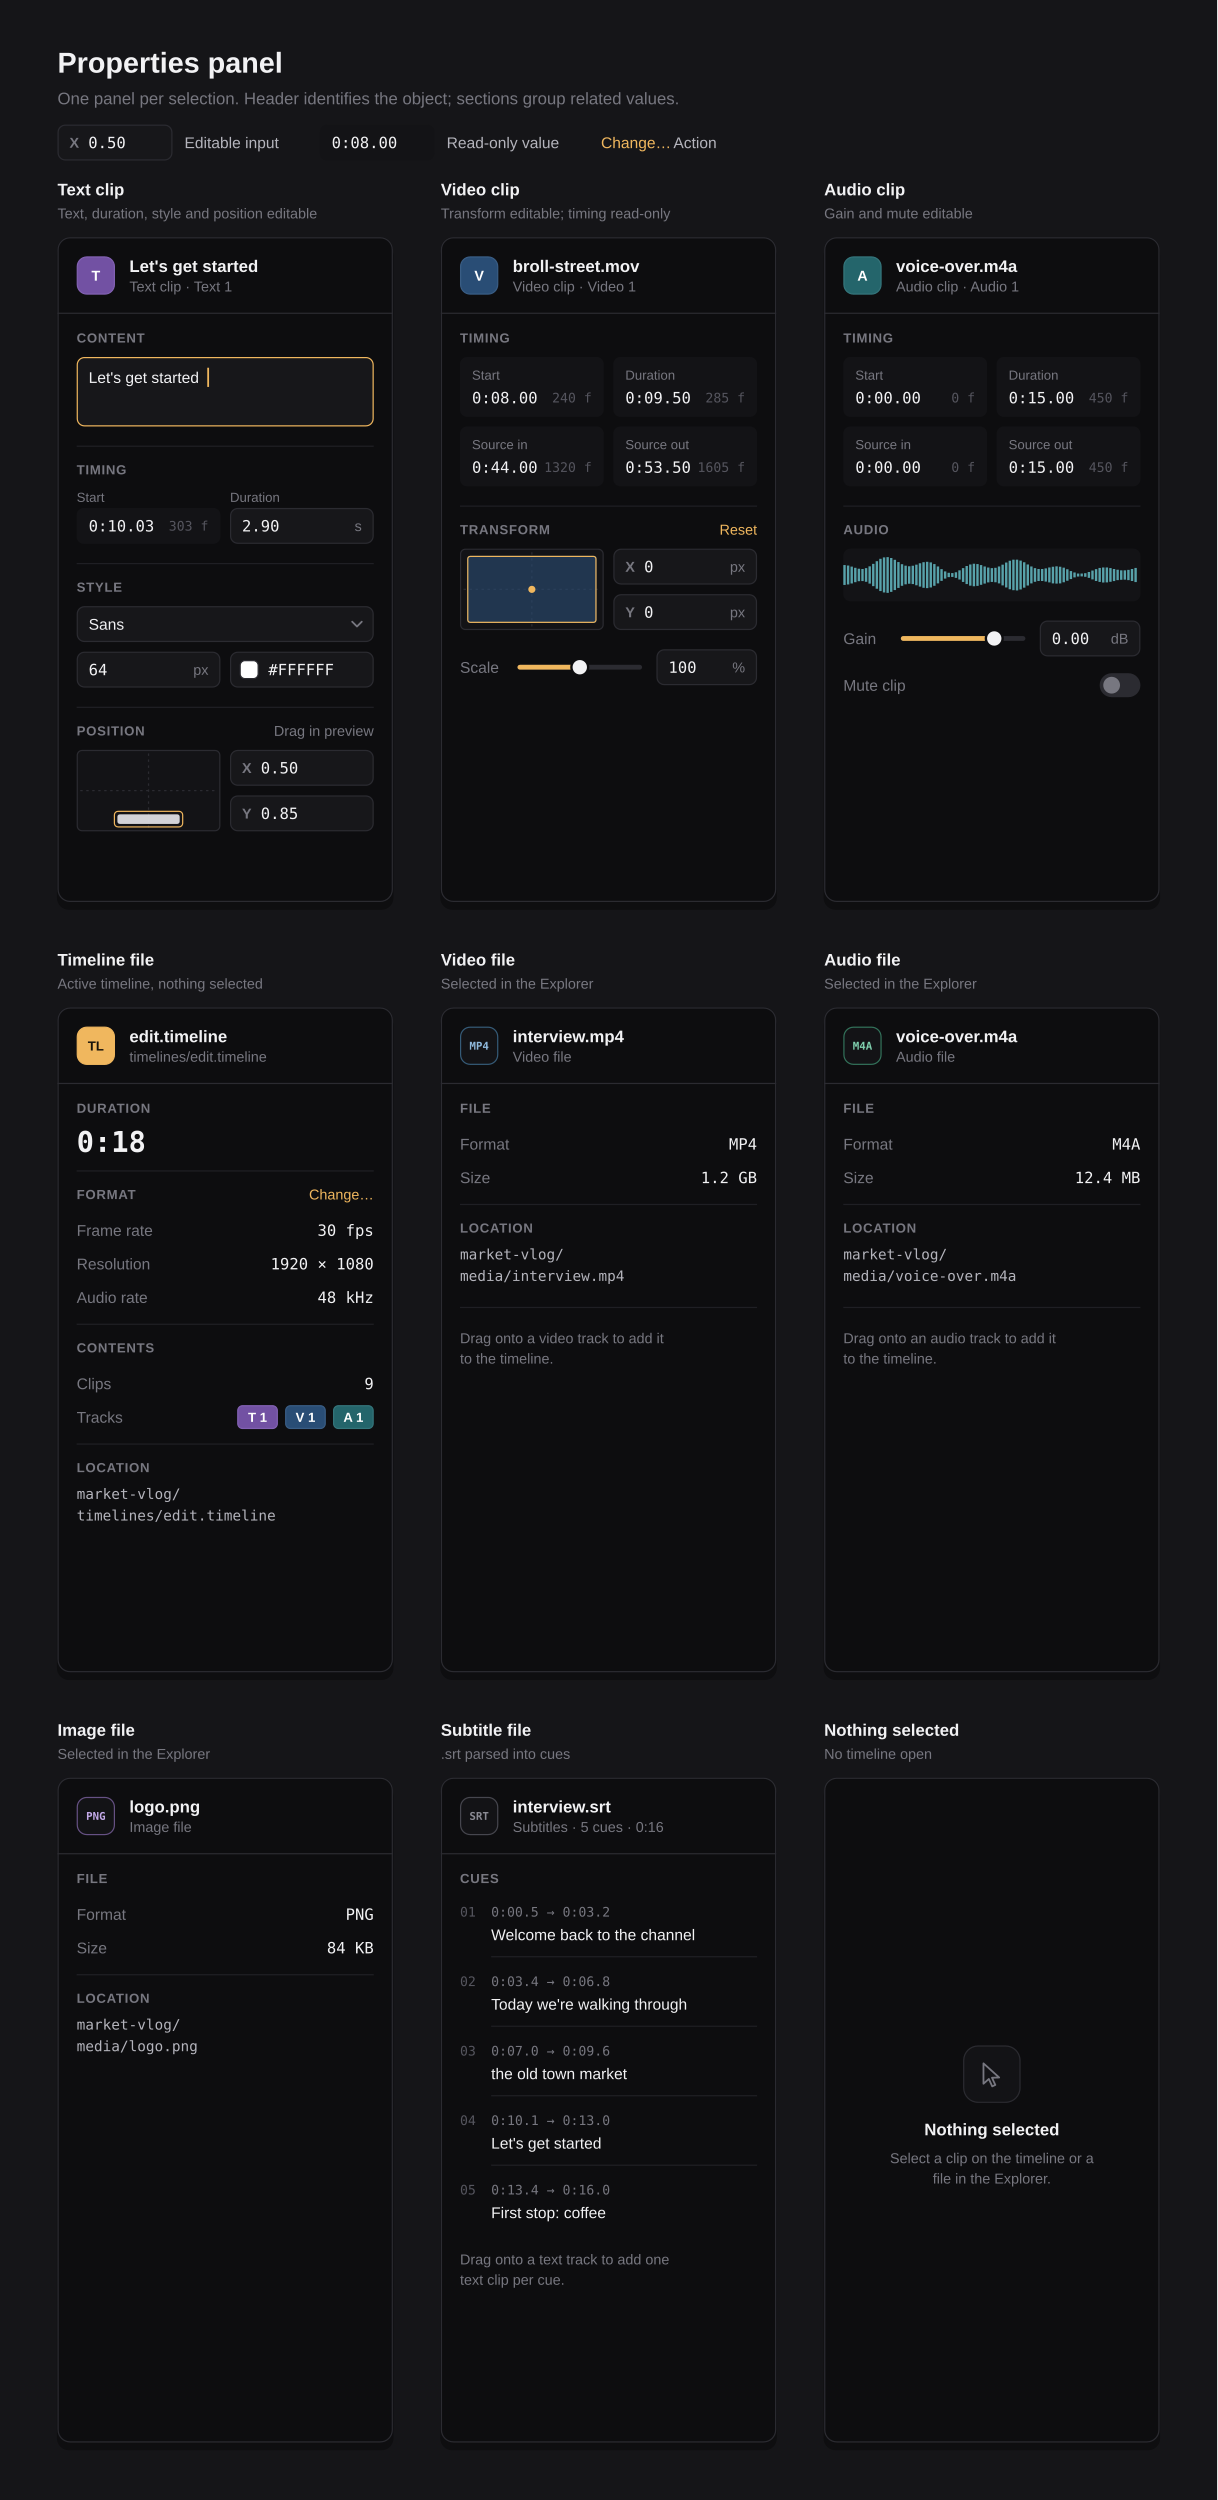
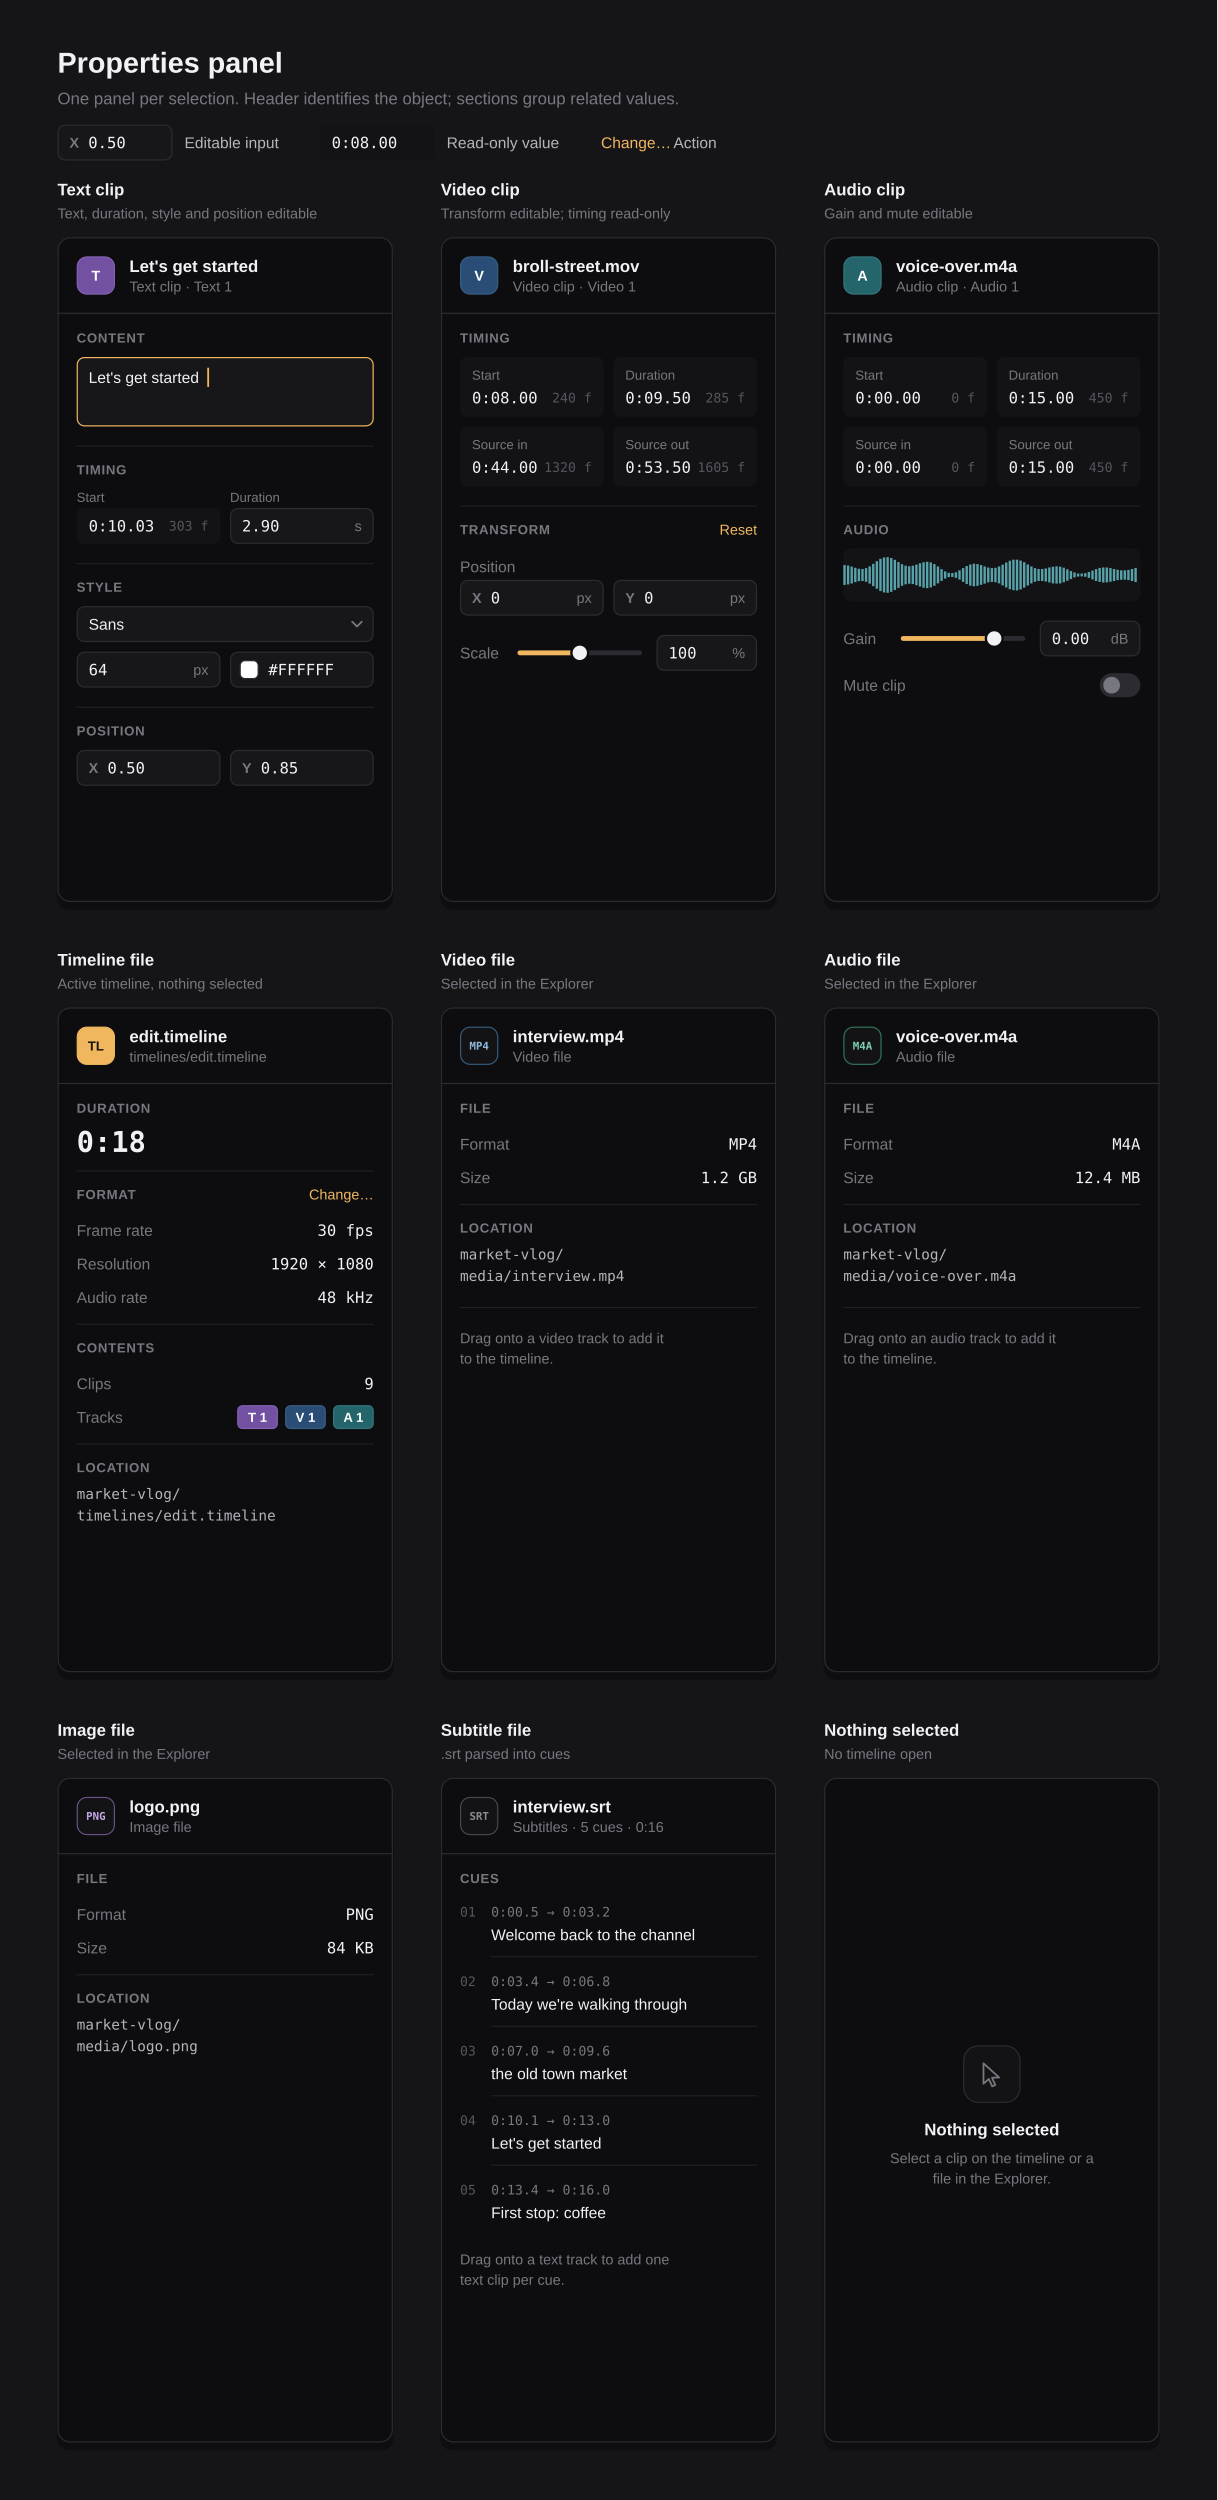
<svg xmlns="http://www.w3.org/2000/svg" width="1016" height="2087" viewBox="0 0 1016 2087">
  <style>.s{font-family:-apple-system,BlinkMacSystemFont,"SF Pro Text","Helvetica Neue",Arial,sans-serif}.m{font-family:"SF Mono",Menlo,Monaco,Consolas,monospace}</style>
  <defs>
    <clipPath id="c1">
      <rect x="48" y="198" width="280" height="555" rx="10" />
    </clipPath>
    <clipPath id="c2">
      <rect x="48" y="198" width="280" height="555" rx="0" />
    </clipPath>
    <clipPath id="c3">
      <rect x="368" y="198" width="280" height="555" rx="10" />
    </clipPath>
    <clipPath id="c4">
      <rect x="368" y="198" width="280" height="555" rx="0" />
    </clipPath>
    <clipPath id="c5">
      <rect x="688" y="198" width="280" height="555" rx="10" />
    </clipPath>
    <clipPath id="c6">
      <rect x="688" y="198" width="280" height="555" rx="0" />
    </clipPath>
    <clipPath id="c7">
      <rect x="1008" y="198" width="280" height="555" rx="10" />
    </clipPath>
    <clipPath id="c8">
      <rect x="1008" y="198" width="280" height="555" rx="0" />
    </clipPath>
    <clipPath id="c9">
      <rect x="48" y="841" width="280" height="555" rx="10" />
    </clipPath>
    <clipPath id="c10">
      <rect x="48" y="841" width="280" height="555" rx="0" />
    </clipPath>
    <clipPath id="c11">
      <rect x="368" y="841" width="280" height="555" rx="10" />
    </clipPath>
    <clipPath id="c12">
      <rect x="368" y="841" width="280" height="555" rx="0" />
    </clipPath>
    <clipPath id="c13">
      <rect x="688" y="841" width="280" height="555" rx="10" />
    </clipPath>
    <clipPath id="c14">
      <rect x="688" y="841" width="280" height="555" rx="0" />
    </clipPath>
    <clipPath id="c15">
      <rect x="1008" y="841" width="280" height="555" rx="10" />
    </clipPath>
    <clipPath id="c16">
      <rect x="1008" y="841" width="280" height="555" rx="0" />
    </clipPath>
    <clipPath id="c17">
      <rect x="48" y="841" width="280" height="555" rx="10" />
    </clipPath>
    <clipPath id="c18">
      <rect x="48" y="841" width="280" height="555" rx="0" />
    </clipPath>
  </defs>
  <rect x="0" y="0" width="1016" height="2087" fill="#151518" />
  <text class="s" x="48" y="60.64" font-size="24" fill="#f2f2f4" font-weight="700">Properties panel</text>
  <text class="s" x="48" y="87.04" font-size="14" fill="#777780">One panel per selection. Header identifies the object; sections group related values.</text>
  <rect x="48.5" y="104.5" width="95" height="29" rx="6" fill="#17171a" stroke="#2b2b31" stroke-width="1" />
  <text class="s" x="58" y="123.32" font-size="12" fill="#777780" font-weight="600">X</text>
  <text class="m" x="73.68" y="123.68" font-size="13" fill="#f2f2f4">0.50</text>
  <text class="s" x="154" y="123.68" font-size="13" fill="#b4b4bc">Editable input</text>
  <rect x="266.86" y="104" width="96" height="30" rx="6" fill="#131316" />
  <text class="m" x="276.86" y="123.68" font-size="13" fill="#f2f2f4">0:08.00</text>
  <text class="s" x="372.86" y="123.68" font-size="13" fill="#b4b4bc">Read-only value</text>
  <text class="s" x="501.71" y="123.68" font-size="13" fill="#f0b75e">Change…</text>
  <text class="s" x="562.15" y="123.68" font-size="13" fill="#b4b4bc">Action</text>
  <g>
    <text class="s" x="48" y="163.04" font-size="14" fill="#f2f2f4" font-weight="600">Text clip</text>
    <text class="s" x="48" y="182.32" font-size="12" fill="#777780">Text, duration, style and position editable</text>
    <rect x="47.5" y="197.5" width="281" height="556" rx="10" fill="#000" opacity="0.35" transform="translate(0 6)" />
    <g clip-path="url(#c1)">
      <rect x="48" y="198" width="280" height="555" fill="#0d0d0f" />
      <g clip-path="url(#c2)">
        <rect x="64.5" y="214.5" width="31" height="31" rx="8" fill="#7251a3" stroke="#8261b3" stroke-width="1" />
        <text class="s" x="80" y="234.32" font-size="12" fill="#ffffff" font-weight="700" text-anchor="middle">T</text>
        <text class="s" x="108" y="227.04" font-size="14" fill="#f2f2f4" font-weight="600">Let's get started</text>
        <text class="s" x="108" y="243.32" font-size="12" fill="#777780">Text clip · Text 1</text>
        <rect x="48" y="261" width="280" height="1" fill="#2b2b31" />
        <text class="s" x="64" y="285.96" font-size="11" fill="#777780" font-weight="600" letter-spacing="0.6">CONTENT</text>
        <rect x="64.5" y="298.5" width="247" height="57" rx="6" fill="#17171a" stroke="#f0b75e" stroke-width="1" />
        <text class="s" x="74" y="319.68" font-size="13" fill="#f2f2f4">Let's get started</text>
        <rect x="173.02" y="307" width="1.5" height="16" fill="#f0b75e" />
        <rect x="64" y="372" width="248" height="1" fill="#1f1f24" />
        <text class="s" x="64" y="395.96" font-size="11" fill="#777780" font-weight="600" letter-spacing="0.6">TIMING</text>
        <text class="s" x="64" y="418.96" font-size="11" fill="#777780">Start</text>
        <text class="s" x="192" y="418.96" font-size="11" fill="#777780">Duration</text>
        <rect x="64" y="424" width="120" height="30" rx="6" fill="#131316" />
        <text class="m" x="74" y="443.68" font-size="13" fill="#f2f2f4">0:10.03</text>
        <text class="m" x="174" y="442.96" font-size="11" fill="#55555e" text-anchor="end">303 f</text>
        <rect x="192.5" y="424.5" width="119" height="29" rx="6" fill="#17171a" stroke="#2b2b31" stroke-width="1" />
        <text class="m" x="202" y="443.68" font-size="13" fill="#f2f2f4">2.90</text>
        <text class="s" x="302" y="443.32" font-size="12" fill="#777780" text-anchor="end">s</text>
        <rect x="64" y="470" width="248" height="1" fill="#1f1f24" />
        <text class="s" x="64" y="493.96" font-size="11" fill="#777780" font-weight="600" letter-spacing="0.6">STYLE</text>
        <rect x="64.5" y="506.5" width="247" height="29" rx="6" fill="#17171a" stroke="#2b2b31" stroke-width="1" />
        <text class="s" x="74" y="525.68" font-size="13" fill="#f2f2f4">Sans</text>
        <path d="M294 519.0 l4 4 l4 -4" fill="none" stroke="#777780" stroke-width="1.5" stroke-linecap="round" stroke-linejoin="round" />
        <rect x="64.5" y="544.5" width="119" height="29" rx="6" fill="#17171a" stroke="#2b2b31" stroke-width="1" />
        <text class="m" x="74" y="563.68" font-size="13" fill="#f2f2f4">64</text>
        <text class="s" x="174" y="563.32" font-size="12" fill="#777780" text-anchor="end">px</text>
        <rect x="192.5" y="544.5" width="119" height="29" rx="6" fill="#17171a" stroke="#2b2b31" stroke-width="1" />
        <rect x="200.5" y="551.5" width="15" height="15" rx="4" fill="#ffffff" stroke="#2b2b31" stroke-width="1" />
        <text class="m" x="224" y="563.68" font-size="13" fill="#f2f2f4">#FFFFFF</text>
        <rect x="64" y="590" width="248" height="1" fill="#1f1f24" />
        <text class="s" x="64" y="613.96" font-size="11" fill="#777780" font-weight="600" letter-spacing="0.6">POSITION</text>
-         <text class="s" x="312" y="614.32" font-size="12" fill="#777780" text-anchor="end">Drag in preview</text>
-         <rect x="64.5" y="626.5" width="119" height="67" rx="4" fill="#131316" stroke="#2b2b31" stroke-width="1" />
-         <path d="M124.0 629 V691 M67 660.0 H181" stroke="#2b2b31" stroke-width="1" stroke-dasharray="2 3" />
-         <rect x="98" y="679.8" width="52" height="8" rx="2" fill="#e8e8ec" opacity="0.9" />
-         <rect x="95.5" y="677.3" width="57" height="13" rx="3" fill="none" stroke="#f0b75e" stroke-width="1" />
+         <rect x="64.5" y="626.5" width="119" height="29" rx="6" fill="#17171a" stroke="#2b2b31" stroke-width="1" />
+         <text class="s" x="74" y="645.32" font-size="12" fill="#777780" font-weight="600">X</text>
+         <text class="m" x="89.68" y="645.68" font-size="13" fill="#f2f2f4">0.50</text>
        <rect x="192.5" y="626.5" width="119" height="29" rx="6" fill="#17171a" stroke="#2b2b31" stroke-width="1" />
-         <text class="s" x="202" y="645.32" font-size="12" fill="#777780" font-weight="600">X</text>
-         <text class="m" x="217.68" y="645.68" font-size="13" fill="#f2f2f4">0.50</text>
-         <rect x="192.5" y="664.5" width="119" height="29" rx="6" fill="#17171a" stroke="#2b2b31" stroke-width="1" />
-         <text class="s" x="202" y="683.32" font-size="12" fill="#777780" font-weight="600">Y</text>
-         <text class="m" x="217.68" y="683.68" font-size="13" fill="#f2f2f4">0.85</text>
+         <text class="s" x="202" y="645.32" font-size="12" fill="#777780" font-weight="600">Y</text>
+         <text class="m" x="217.68" y="645.68" font-size="13" fill="#f2f2f4">0.85</text>
      </g>
    </g>
    <rect x="48.5" y="198.5" width="279" height="554" rx="10" fill="none" stroke="#2b2b31" stroke-width="1" />
  </g>
  <g>
    <text class="s" x="368" y="163.04" font-size="14" fill="#f2f2f4" font-weight="600">Video clip</text>
    <text class="s" x="368" y="182.32" font-size="12" fill="#777780">Transform editable; timing read-only</text>
    <rect x="367.5" y="197.5" width="281" height="556" rx="10" fill="#000" opacity="0.35" transform="translate(0 6)" />
    <g clip-path="url(#c3)">
      <rect x="368" y="198" width="280" height="555" fill="#0d0d0f" />
      <g clip-path="url(#c4)">
        <rect x="384.5" y="214.5" width="31" height="31" rx="8" fill="#294d75" stroke="#395d85" stroke-width="1" />
        <text class="s" x="400" y="234.32" font-size="12" fill="#ffffff" font-weight="700" text-anchor="middle">V</text>
        <text class="s" x="428" y="227.04" font-size="14" fill="#f2f2f4" font-weight="600">broll-street.mov</text>
        <text class="s" x="428" y="243.32" font-size="12" fill="#777780">Video clip · Video 1</text>
        <rect x="368" y="261" width="280" height="1" fill="#2b2b31" />
        <text class="s" x="384" y="285.96" font-size="11" fill="#777780" font-weight="600" letter-spacing="0.6">TIMING</text>
        <rect x="384" y="298" width="120" height="50" rx="6" fill="#131316" />
        <text class="s" x="394" y="316.96" font-size="11" fill="#777780">Start</text>
        <text class="m" x="394" y="336.68" font-size="13" fill="#f2f2f4">0:08.00</text>
        <text class="m" x="494" y="335.96" font-size="11" fill="#55555e" text-anchor="end">240 f</text>
        <rect x="512" y="298" width="120" height="50" rx="6" fill="#131316" />
        <text class="s" x="522" y="316.96" font-size="11" fill="#777780">Duration</text>
        <text class="m" x="522" y="336.68" font-size="13" fill="#f2f2f4">0:09.50</text>
        <text class="m" x="622" y="335.96" font-size="11" fill="#55555e" text-anchor="end">285 f</text>
        <rect x="384" y="356" width="120" height="50" rx="6" fill="#131316" />
        <text class="s" x="394" y="374.96" font-size="11" fill="#777780">Source in</text>
        <text class="m" x="394" y="394.68" font-size="13" fill="#f2f2f4">0:44.00</text>
        <text class="m" x="494" y="393.96" font-size="11" fill="#55555e" text-anchor="end">1320 f</text>
        <rect x="512" y="356" width="120" height="50" rx="6" fill="#131316" />
        <text class="s" x="522" y="374.96" font-size="11" fill="#777780">Source out</text>
        <text class="m" x="522" y="394.68" font-size="13" fill="#f2f2f4">0:53.50</text>
        <text class="m" x="622" y="393.96" font-size="11" fill="#55555e" text-anchor="end">1605 f</text>
        <rect x="384" y="422" width="248" height="1" fill="#1f1f24" />
        <text class="s" x="384" y="445.96" font-size="11" fill="#777780" font-weight="600" letter-spacing="0.6">TRANSFORM</text>
        <text class="s" x="632" y="446.32" font-size="12" fill="#f0b75e" text-anchor="end">Reset</text>
-         <rect x="384.5" y="458.5" width="119" height="67" rx="4" fill="#131316" stroke="#2b2b31" stroke-width="1" />
-         <path d="M444.0 461 V523 M387 492.0 H501" stroke="#2b2b31" stroke-width="1" stroke-dasharray="2 3" />
-         <rect x="390" y="464" width="108" height="56" rx="2" fill="#294d75" opacity="0.6" />
-         <rect x="390.5" y="464.5" width="107" height="55" rx="2" fill="none" stroke="#f0b75e" stroke-width="1" />
-         <circle cx="444.0" cy="492.0" r="3" fill="#f0b75e" />
-         <rect x="512.5" y="458.5" width="119" height="29" rx="6" fill="#17171a" stroke="#2b2b31" stroke-width="1" />
-         <text class="s" x="522" y="477.32" font-size="12" fill="#777780" font-weight="600">X</text>
-         <text class="m" x="537.68" y="477.68" font-size="13" fill="#f2f2f4">0</text>
-         <text class="s" x="622" y="477.32" font-size="12" fill="#777780" text-anchor="end">px</text>
-         <rect x="512.5" y="496.5" width="119" height="29" rx="6" fill="#17171a" stroke="#2b2b31" stroke-width="1" />
-         <text class="s" x="522" y="515.32" font-size="12" fill="#777780" font-weight="600">Y</text>
-         <text class="m" x="537.68" y="515.68" font-size="13" fill="#f2f2f4">0</text>
-         <text class="s" x="622" y="515.32" font-size="12" fill="#777780" text-anchor="end">px</text>
-         <text class="s" x="384" y="561.68" font-size="13" fill="#777780">Scale</text>
-         <rect x="432" y="555" width="104" height="4" rx="2" fill="#2b2b31" />
-         <rect x="483.5" y="552" width="1" height="10" fill="#55555e" />
-         <rect x="432" y="555" width="52" height="4" rx="2" fill="#f0b75e" />
-         <circle cx="484" cy="557" r="7" fill="#f2f2f4" stroke="#0d0d0f" stroke-width="2" />
-         <rect x="548.5" y="542.5" width="83" height="29" rx="6" fill="#17171a" stroke="#2b2b31" stroke-width="1" />
-         <text class="m" x="558" y="561.68" font-size="13" fill="#f2f2f4">100</text>
-         <text class="s" x="622" y="561.32" font-size="12" fill="#777780" text-anchor="end">%</text>
+         <text class="s" x="384" y="477.68" font-size="13" fill="#777780">Position</text>
+         <rect x="384.5" y="484.5" width="119" height="29" rx="6" fill="#17171a" stroke="#2b2b31" stroke-width="1" />
+         <text class="s" x="394" y="503.32" font-size="12" fill="#777780" font-weight="600">X</text>
+         <text class="m" x="409.68" y="503.68" font-size="13" fill="#f2f2f4">0</text>
+         <text class="s" x="494" y="503.32" font-size="12" fill="#777780" text-anchor="end">px</text>
+         <rect x="512.5" y="484.5" width="119" height="29" rx="6" fill="#17171a" stroke="#2b2b31" stroke-width="1" />
+         <text class="s" x="522" y="503.32" font-size="12" fill="#777780" font-weight="600">Y</text>
+         <text class="m" x="537.68" y="503.68" font-size="13" fill="#f2f2f4">0</text>
+         <text class="s" x="622" y="503.32" font-size="12" fill="#777780" text-anchor="end">px</text>
+         <text class="s" x="384" y="549.68" font-size="13" fill="#777780">Scale</text>
+         <rect x="432" y="543" width="104" height="4" rx="2" fill="#2b2b31" />
+         <rect x="483.5" y="540" width="1" height="10" fill="#55555e" />
+         <rect x="432" y="543" width="52" height="4" rx="2" fill="#f0b75e" />
+         <circle cx="484" cy="545" r="7" fill="#f2f2f4" stroke="#0d0d0f" stroke-width="2" />
+         <rect x="548.5" y="530.5" width="83" height="29" rx="6" fill="#17171a" stroke="#2b2b31" stroke-width="1" />
+         <text class="m" x="558" y="549.68" font-size="13" fill="#f2f2f4">100</text>
+         <text class="s" x="622" y="549.32" font-size="12" fill="#777780" text-anchor="end">%</text>
      </g>
    </g>
    <rect x="368.5" y="198.5" width="279" height="554" rx="10" fill="none" stroke="#2b2b31" stroke-width="1" />
  </g>
  <g>
    <text class="s" x="688" y="163.04" font-size="14" fill="#f2f2f4" font-weight="600">Audio clip</text>
    <text class="s" x="688" y="182.32" font-size="12" fill="#777780">Gain and mute editable</text>
    <rect x="687.5" y="197.5" width="281" height="556" rx="10" fill="#000" opacity="0.35" transform="translate(0 6)" />
    <g clip-path="url(#c5)">
      <rect x="688" y="198" width="280" height="555" fill="#0d0d0f" />
      <g clip-path="url(#c6)">
        <rect x="704.5" y="214.5" width="31" height="31" rx="8" fill="#24656b" stroke="#34757b" stroke-width="1" />
        <text class="s" x="720" y="234.32" font-size="12" fill="#ffffff" font-weight="700" text-anchor="middle">A</text>
        <text class="s" x="748" y="227.04" font-size="14" fill="#f2f2f4" font-weight="600">voice-over.m4a</text>
        <text class="s" x="748" y="243.32" font-size="12" fill="#777780">Audio clip · Audio 1</text>
        <rect x="688" y="261" width="280" height="1" fill="#2b2b31" />
        <text class="s" x="704" y="285.96" font-size="11" fill="#777780" font-weight="600" letter-spacing="0.6">TIMING</text>
        <rect x="704" y="298" width="120" height="50" rx="6" fill="#131316" />
        <text class="s" x="714" y="316.96" font-size="11" fill="#777780">Start</text>
        <text class="m" x="714" y="336.68" font-size="13" fill="#f2f2f4">0:00.00</text>
        <text class="m" x="814" y="335.96" font-size="11" fill="#55555e" text-anchor="end">0 f</text>
        <rect x="832" y="298" width="120" height="50" rx="6" fill="#131316" />
        <text class="s" x="842" y="316.96" font-size="11" fill="#777780">Duration</text>
        <text class="m" x="842" y="336.68" font-size="13" fill="#f2f2f4">0:15.00</text>
        <text class="m" x="942" y="335.96" font-size="11" fill="#55555e" text-anchor="end">450 f</text>
        <rect x="704" y="356" width="120" height="50" rx="6" fill="#131316" />
        <text class="s" x="714" y="374.96" font-size="11" fill="#777780">Source in</text>
        <text class="m" x="714" y="394.68" font-size="13" fill="#f2f2f4">0:00.00</text>
        <text class="m" x="814" y="393.96" font-size="11" fill="#55555e" text-anchor="end">0 f</text>
        <rect x="832" y="356" width="120" height="50" rx="6" fill="#131316" />
        <text class="s" x="842" y="374.96" font-size="11" fill="#777780">Source out</text>
        <text class="m" x="842" y="394.68" font-size="13" fill="#f2f2f4">0:15.00</text>
        <text class="m" x="942" y="393.96" font-size="11" fill="#55555e" text-anchor="end">450 f</text>
        <rect x="704" y="422" width="248" height="1" fill="#1f1f24" />
        <text class="s" x="704" y="445.96" font-size="11" fill="#777780" font-weight="600" letter-spacing="0.6">AUDIO</text>
        <rect x="704" y="458" width="248" height="44" rx="6" fill="#131316" />
        <path d="M704.0 471.7v16.6h2v-16.6zM707.0 472.1v15.8h2v-15.8zM710.0 473.0v14.1h2v-14.1zM713.0 474.0v12.0h2v-12.0zM716.0 474.8v10.4h2v-10.4zM719.0 475.0v10.1h2v-10.1zM722.0 474.3v11.4h2v-11.4zM725.0 472.8v14.4h2v-14.4zM728.0 470.7v18.6h2v-18.6zM731.0 468.5v23.0h2v-23.0zM734.0 466.5v26.9h2v-26.9zM737.0 465.3v29.3h2v-29.3zM740.0 465.1v29.8h2v-29.8zM743.0 465.8v28.3h2v-28.3zM746.0 467.3v25.3h2v-25.3zM749.0 469.2v21.6h2v-21.6zM752.0 471.0v18.0h2v-18.0zM755.0 472.2v15.6h2v-15.6zM758.0 472.7v14.6h2v-14.6zM761.0 472.3v15.3h2v-15.3zM764.0 471.4v17.2h2v-17.2zM767.0 470.2v19.5h2v-19.5zM770.0 469.3v21.4h2v-21.4zM773.0 469.0v22.0h2v-22.0zM776.0 469.5v20.9h2v-20.9zM779.0 470.9v18.1h2v-18.1zM782.0 472.9v14.1h2v-14.1zM785.0 475.1v9.8h2v-9.8zM788.0 477.0v6.0h2v-6.0zM791.0 478.2v3.6h2v-3.6zM794.0 478.4v3.2h2v-3.2zM797.0 477.7v4.7h2v-4.7zM800.0 476.1v7.7h2v-7.7zM803.0 474.3v11.5h2v-11.5zM806.0 472.5v15.1h2v-15.1zM809.0 471.2v17.7h2v-17.7zM812.0 470.6v18.8h2v-18.8zM815.0 470.9v18.2h2v-18.2zM818.0 471.7v16.5h2v-16.5zM821.0 472.9v14.3h2v-14.3zM824.0 473.8v12.4h2v-12.4zM827.0 474.3v11.5h2v-11.5zM830.0 474.0v12.1h2v-12.1zM833.0 472.9v14.1h2v-14.1zM836.0 471.4v17.3h2v-17.3zM839.0 469.6v20.8h2v-20.8zM842.0 468.1v23.8h2v-23.8zM845.0 467.2v25.5h2v-25.5zM848.0 467.2v25.7h2v-25.7zM851.0 468.0v24.1h2v-24.1zM854.0 469.4v21.2h2v-21.2zM857.0 471.2v17.6h2v-17.6zM860.0 472.9v14.1h2v-14.1zM863.0 474.3v11.4h2v-11.4zM866.0 475.0v10.0h2v-10.0zM869.0 475.0v10.0h2v-10.0zM872.0 474.5v11.0h2v-11.0zM875.0 473.7v12.5h2v-12.5zM878.0 473.1v13.9h2v-13.9zM881.0 472.8v14.4h2v-14.4zM884.0 473.1v13.9h2v-13.9zM887.0 473.9v12.2h2v-12.2zM890.0 475.2v9.6h2v-9.6zM893.0 476.7v6.7h2v-6.7zM896.0 477.9v4.1h2v-4.1zM899.0 478.8v2.5h2v-2.5zM902.0 478.8v2.4h2v-2.4zM905.0 478.5v3.0h2v-3.0zM908.0 477.5v4.9h2v-4.9zM911.0 476.3v7.4h2v-7.4zM914.0 475.1v9.9h2v-9.9zM917.0 474.1v11.7h2v-11.7zM920.0 473.7v12.6h2v-12.6zM923.0 473.7v12.5h2v-12.5zM926.0 474.2v11.5h2v-11.5zM929.0 475.0v10.1h2v-10.1zM932.0 475.6v8.7h2v-8.7zM935.0 476.1v7.9h2v-7.9zM938.0 476.1v7.8h2v-7.8zM941.0 475.7v8.6h2v-8.6zM944.0 475.0v10.0h2v-10.0zM947.0 474.1v11.8h2v-11.8z" fill="#69c5cf" fill-opacity="0.8" />
        <text class="s" x="704" y="537.68" font-size="13" fill="#777780">Gain</text>
        <rect x="752" y="531" width="104" height="4" rx="2" fill="#2b2b31" />
        <rect x="829.5" y="528" width="1" height="10" fill="#55555e" />
        <rect x="752" y="531" width="78" height="4" rx="2" fill="#f0b75e" />
        <circle cx="830" cy="533" r="7" fill="#f2f2f4" stroke="#0d0d0f" stroke-width="2" />
        <rect x="868.5" y="518.5" width="83" height="29" rx="6" fill="#17171a" stroke="#2b2b31" stroke-width="1" />
        <text class="m" x="878" y="537.68" font-size="13" fill="#f2f2f4">0.00</text>
        <text class="s" x="942" y="537.32" font-size="12" fill="#777780" text-anchor="end">dB</text>
        <text class="s" x="704" y="576.68" font-size="13" fill="#777780">Mute clip</text>
        <rect x="918" y="562" width="34" height="20" rx="10" fill="#2b2b31" />
        <circle cx="928" cy="572" r="7" fill="#777780" />
      </g>
    </g>
    <rect x="688.5" y="198.5" width="279" height="554" rx="10" fill="none" stroke="#2b2b31" stroke-width="1" />
  </g>
  <g transform="translate(-960 643)">
    <text class="s" x="1008" y="163.04" font-size="14" fill="#f2f2f4" font-weight="600">Timeline file</text>
    <text class="s" x="1008" y="182.32" font-size="12" fill="#777780">Active timeline, nothing selected</text>
    <rect x="1007.5" y="197.5" width="281" height="556" rx="10" fill="#000" opacity="0.35" transform="translate(0 6)" />
    <g clip-path="url(#c7)">
      <rect x="1008" y="198" width="280" height="555" fill="#0d0d0f" />
      <g clip-path="url(#c8)">
        <rect x="1024.5" y="214.5" width="31" height="31" rx="8" fill="#f0b75e" stroke="#f0b75e" stroke-width="1" />
        <text class="s" x="1040" y="233.96" font-size="11" fill="#17120a" font-weight="700" text-anchor="middle">TL</text>
        <text class="s" x="1068" y="227.04" font-size="14" fill="#f2f2f4" font-weight="600">edit.timeline</text>
        <text class="s" x="1068" y="243.32" font-size="12" fill="#777780">timelines/edit.timeline</text>
        <rect x="1008" y="261" width="280" height="1" fill="#2b2b31" />
        <text class="s" x="1024" y="285.96" font-size="11" fill="#777780" font-weight="600" letter-spacing="0.6">DURATION</text>
        <text class="m" x="1024" y="318.64" font-size="24" fill="#f2f2f4" font-weight="600">0:18</text>
        <g transform="translate(0 -24)">
          <rect x="1024" y="358" width="248" height="1" fill="#1f1f24" />
          <text class="s" x="1024" y="381.96" font-size="11" fill="#777780" font-weight="600" letter-spacing="0.6">FORMAT</text>
          <text class="s" x="1272" y="382.32" font-size="12" fill="#f0b75e" text-anchor="end">Change…</text>
          <text class="s" x="1024" y="412.68" font-size="13" fill="#777780">Frame rate</text>
          <text class="m" x="1272" y="412.68" font-size="13" fill="#f2f2f4" text-anchor="end">30 fps</text>
          <text class="s" x="1024" y="440.68" font-size="13" fill="#777780">Resolution</text>
          <text class="m" x="1272" y="440.68" font-size="13" fill="#f2f2f4" text-anchor="end">1920 × 1080</text>
          <text class="s" x="1024" y="468.68" font-size="13" fill="#777780">Audio rate</text>
          <text class="m" x="1272" y="468.68" font-size="13" fill="#f2f2f4" text-anchor="end">48 kHz</text>
          <rect x="1024" y="486" width="248" height="1" fill="#1f1f24" />
          <text class="s" x="1024" y="509.96" font-size="11" fill="#777780" font-weight="600" letter-spacing="0.6">CONTENTS</text>
          <text class="s" x="1024" y="540.68" font-size="13" fill="#777780">Clips</text>
          <text class="m" x="1272" y="540.68" font-size="13" fill="#f2f2f4" text-anchor="end">9</text>
          <text class="s" x="1024" y="568.68" font-size="13" fill="#777780">Tracks</text>
          <rect x="1238.5" y="554.5" width="33" height="19" rx="4" fill="#24656b" stroke="#34757b" stroke-width="1" />
          <text class="s" x="1255" y="567.96" font-size="11" fill="#ffffff" font-weight="600" text-anchor="middle">A 1</text>
          <rect x="1198.5" y="554.5" width="33" height="19" rx="4" fill="#294d75" stroke="#395d85" stroke-width="1" />
          <text class="s" x="1215" y="567.96" font-size="11" fill="#ffffff" font-weight="600" text-anchor="middle">V 1</text>
          <rect x="1158.5" y="554.5" width="33" height="19" rx="4" fill="#7251a3" stroke="#8261b3" stroke-width="1" />
          <text class="s" x="1175" y="567.96" font-size="11" fill="#ffffff" font-weight="600" text-anchor="middle">T 1</text>
          <rect x="1024" y="586" width="248" height="1" fill="#1f1f24" />
          <text class="s" x="1024" y="609.96" font-size="11" fill="#777780" font-weight="600" letter-spacing="0.6">LOCATION</text>
          <text class="m" x="1024" y="632.32" font-size="12" fill="#b4b4bc">market-vlog/</text>
          <text class="m" x="1024" y="650.32" font-size="12" fill="#b4b4bc">timelines/edit.timeline</text>
        </g>
      </g>
    </g>
    <rect x="1008.5" y="198.5" width="279" height="554" rx="10" fill="none" stroke="#2b2b31" stroke-width="1" />
  </g>
  <g transform="translate(320 0)">
    <text class="s" x="48" y="806.04" font-size="14" fill="#f2f2f4" font-weight="600">Video file</text>
    <text class="s" x="48" y="825.32" font-size="12" fill="#777780">Selected in the Explorer</text>
    <rect x="47.5" y="840.5" width="281" height="556" rx="10" fill="#000" opacity="0.35" transform="translate(0 6)" />
    <g clip-path="url(#c9)">
      <rect x="48" y="841" width="280" height="555" fill="#0d0d0f" />
      <g clip-path="url(#c10)">
        <rect x="64.5" y="857.5" width="31" height="31" rx="8" fill="#131316" stroke="#355b78" stroke-width="1" />
        <text class="m" x="80" y="876.24" font-size="9" fill="#8fb9dd" font-weight="600" text-anchor="middle">MP4</text>
        <text class="s" x="108" y="870.04" font-size="14" fill="#f2f2f4" font-weight="600">interview.mp4</text>
        <text class="s" x="108" y="886.32" font-size="12" fill="#777780">Video file</text>
        <rect x="48" y="904" width="280" height="1" fill="#2b2b31" />
        <text class="s" x="64" y="928.96" font-size="11" fill="#777780" font-weight="600" letter-spacing="0.6">FILE</text>
        <text class="s" x="64" y="959.68" font-size="13" fill="#777780">Format</text>
        <text class="m" x="312" y="959.68" font-size="13" fill="#f2f2f4" text-anchor="end">MP4</text>
        <text class="s" x="64" y="987.68" font-size="13" fill="#777780">Size</text>
        <text class="m" x="312" y="987.68" font-size="13" fill="#f2f2f4" text-anchor="end">1.2 GB</text>
        <rect x="64" y="1005" width="248" height="1" fill="#1f1f24" />
        <text class="s" x="64" y="1028.96" font-size="11" fill="#777780" font-weight="600" letter-spacing="0.6">LOCATION</text>
        <text class="m" x="64" y="1051.32" font-size="12" fill="#b4b4bc">market-vlog/</text>
        <text class="m" x="64" y="1069.32" font-size="12" fill="#b4b4bc">media/interview.mp4</text>
        <rect x="64" y="1091" width="248" height="1" fill="#1f1f24" />
        <text class="s" x="64" y="1121.32" font-size="12" fill="#777780">Drag onto a video track to add it</text>
        <text class="s" x="64" y="1138.32" font-size="12" fill="#777780">to the timeline.</text>
      </g>
    </g>
    <rect x="48.5" y="841.5" width="279" height="554" rx="10" fill="none" stroke="#2b2b31" stroke-width="1" />
  </g>
  <g transform="translate(640 0)">
    <text class="s" x="48" y="806.04" font-size="14" fill="#f2f2f4" font-weight="600">Audio file</text>
    <text class="s" x="48" y="825.32" font-size="12" fill="#777780">Selected in the Explorer</text>
    <rect x="47.5" y="840.5" width="281" height="556" rx="10" fill="#000" opacity="0.35" transform="translate(0 6)" />
    <g clip-path="url(#c17)">
      <rect x="48" y="841" width="280" height="555" fill="#0d0d0f" />
      <g clip-path="url(#c18)">
        <rect x="64.5" y="857.5" width="31" height="31" rx="8" fill="#131316" stroke="#32725a" stroke-width="1" />
        <text class="m" x="80" y="876.24" font-size="9" fill="#7fd0ae" font-weight="600" text-anchor="middle">M4A</text>
        <text class="s" x="108" y="870.04" font-size="14" fill="#f2f2f4" font-weight="600">voice-over.m4a</text>
        <text class="s" x="108" y="886.32" font-size="12" fill="#777780">Audio file</text>
        <rect x="48" y="904" width="280" height="1" fill="#2b2b31" />
        <text class="s" x="64" y="928.96" font-size="11" fill="#777780" font-weight="600" letter-spacing="0.6">FILE</text>
        <text class="s" x="64" y="959.68" font-size="13" fill="#777780">Format</text>
        <text class="m" x="312" y="959.68" font-size="13" fill="#f2f2f4" text-anchor="end">M4A</text>
        <text class="s" x="64" y="987.68" font-size="13" fill="#777780">Size</text>
        <text class="m" x="312" y="987.68" font-size="13" fill="#f2f2f4" text-anchor="end">12.4 MB</text>
        <rect x="64" y="1005" width="248" height="1" fill="#1f1f24" />
        <text class="s" x="64" y="1028.96" font-size="11" fill="#777780" font-weight="600" letter-spacing="0.6">LOCATION</text>
        <text class="m" x="64" y="1051.32" font-size="12" fill="#b4b4bc">market-vlog/</text>
        <text class="m" x="64" y="1069.32" font-size="12" fill="#b4b4bc">media/voice-over.m4a</text>
        <rect x="64" y="1091" width="248" height="1" fill="#1f1f24" />
        <text class="s" x="64" y="1121.32" font-size="12" fill="#777780">Drag onto an audio track to add it</text>
        <text class="s" x="64" y="1138.32" font-size="12" fill="#777780">to the timeline.</text>
      </g>
    </g>
    <rect x="48.5" y="841.5" width="279" height="554" rx="10" fill="none" stroke="#2b2b31" stroke-width="1" />
  </g>
  <g transform="translate(-320 643)">
    <text class="s" x="368" y="806.04" font-size="14" fill="#f2f2f4" font-weight="600">Image file</text>
    <text class="s" x="368" y="825.32" font-size="12" fill="#777780">Selected in the Explorer</text>
    <rect x="367.5" y="840.5" width="281" height="556" rx="10" fill="#000" opacity="0.35" transform="translate(0 6)" />
    <g clip-path="url(#c11)">
      <rect x="368" y="841" width="280" height="555" fill="#0d0d0f" />
      <g clip-path="url(#c12)">
        <rect x="384.5" y="857.5" width="31" height="31" rx="8" fill="#131316" stroke="#665184" stroke-width="1" />
        <text class="m" x="400" y="876.24" font-size="9" fill="#c3a9e8" font-weight="600" text-anchor="middle">PNG</text>
        <text class="s" x="428" y="870.04" font-size="14" fill="#f2f2f4" font-weight="600">logo.png</text>
        <text class="s" x="428" y="886.32" font-size="12" fill="#777780">Image file</text>
        <rect x="368" y="904" width="280" height="1" fill="#2b2b31" />
        <text class="s" x="384" y="928.96" font-size="11" fill="#777780" font-weight="600" letter-spacing="0.6">FILE</text>
        <text class="s" x="384" y="959.68" font-size="13" fill="#777780">Format</text>
        <text class="m" x="632" y="959.68" font-size="13" fill="#f2f2f4" text-anchor="end">PNG</text>
        <text class="s" x="384" y="987.68" font-size="13" fill="#777780">Size</text>
        <text class="m" x="632" y="987.68" font-size="13" fill="#f2f2f4" text-anchor="end">84 KB</text>
        <rect x="384" y="1005" width="248" height="1" fill="#1f1f24" />
        <text class="s" x="384" y="1028.96" font-size="11" fill="#777780" font-weight="600" letter-spacing="0.6">LOCATION</text>
        <text class="m" x="384" y="1051.32" font-size="12" fill="#b4b4bc">market-vlog/</text>
        <text class="m" x="384" y="1069.32" font-size="12" fill="#b4b4bc">media/logo.png</text>
      </g>
    </g>
    <rect x="368.5" y="841.5" width="279" height="554" rx="10" fill="none" stroke="#2b2b31" stroke-width="1" />
  </g>
  <g transform="translate(-320 643)">
    <text class="s" x="688" y="806.04" font-size="14" fill="#f2f2f4" font-weight="600">Subtitle file</text>
    <text class="s" x="688" y="825.32" font-size="12" fill="#777780">.srt parsed into cues</text>
    <rect x="687.5" y="840.5" width="281" height="556" rx="10" fill="#000" opacity="0.35" transform="translate(0 6)" />
    <g clip-path="url(#c13)">
      <rect x="688" y="841" width="280" height="555" fill="#0d0d0f" />
      <g clip-path="url(#c14)">
        <rect x="704.5" y="857.5" width="31" height="31" rx="8" fill="#131316" stroke="#46464e" stroke-width="1" />
        <text class="m" x="720" y="876.24" font-size="9" fill="#8b8b94" font-weight="600" text-anchor="middle">SRT</text>
        <text class="s" x="748" y="870.04" font-size="14" fill="#f2f2f4" font-weight="600">interview.srt</text>
        <text class="s" x="748" y="886.32" font-size="12" fill="#777780">Subtitles · 5 cues · 0:16</text>
        <rect x="688" y="904" width="280" height="1" fill="#2b2b31" />
        <text class="s" x="704" y="928.96" font-size="11" fill="#777780" font-weight="600" letter-spacing="0.6">CUES</text>
        <text class="m" x="704" y="956.96" font-size="11" fill="#55555e">01</text>
        <text class="m" x="730" y="956.96" font-size="11" fill="#777780">0:00.5 → 0:03.2</text>
        <text class="s" x="730" y="976.68" font-size="13" fill="#f2f2f4">Welcome back to the channel</text>
        <rect x="730" y="990" width="222" height="1" fill="#1f1f24" />
        <text class="m" x="704" y="1014.96" font-size="11" fill="#55555e">02</text>
        <text class="m" x="730" y="1014.96" font-size="11" fill="#777780">0:03.4 → 0:06.8</text>
        <text class="s" x="730" y="1034.68" font-size="13" fill="#f2f2f4">Today we're walking through</text>
        <rect x="730" y="1048" width="222" height="1" fill="#1f1f24" />
        <text class="m" x="704" y="1072.96" font-size="11" fill="#55555e">03</text>
        <text class="m" x="730" y="1072.96" font-size="11" fill="#777780">0:07.0 → 0:09.6</text>
        <text class="s" x="730" y="1092.68" font-size="13" fill="#f2f2f4">the old town market</text>
        <rect x="730" y="1106" width="222" height="1" fill="#1f1f24" />
        <text class="m" x="704" y="1130.96" font-size="11" fill="#55555e">04</text>
        <text class="m" x="730" y="1130.96" font-size="11" fill="#777780">0:10.1 → 0:13.0</text>
        <text class="s" x="730" y="1150.68" font-size="13" fill="#f2f2f4">Let's get started</text>
        <rect x="730" y="1164" width="222" height="1" fill="#1f1f24" />
        <text class="m" x="704" y="1188.96" font-size="11" fill="#55555e">05</text>
        <text class="m" x="730" y="1188.96" font-size="11" fill="#777780">0:13.4 → 0:16.0</text>
        <text class="s" x="730" y="1208.68" font-size="13" fill="#f2f2f4">First stop: coffee</text>
        <text class="s" x="704" y="1247.32" font-size="12" fill="#777780">Drag onto a text track to add one</text>
        <text class="s" x="704" y="1264.32" font-size="12" fill="#777780">text clip per cue.</text>
      </g>
    </g>
    <rect x="688.5" y="841.5" width="279" height="554" rx="10" fill="none" stroke="#2b2b31" stroke-width="1" />
  </g>
  <g transform="translate(-320 643)">
    <text class="s" x="1008" y="806.04" font-size="14" fill="#f2f2f4" font-weight="600">Nothing selected</text>
    <text class="s" x="1008" y="825.32" font-size="12" fill="#777780">No timeline open</text>
    <rect x="1007.5" y="840.5" width="281" height="556" rx="10" fill="#000" opacity="0.35" transform="translate(0 6)" />
    <g clip-path="url(#c15)">
      <rect x="1008" y="841" width="280" height="555" fill="#0d0d0f" />
      <g clip-path="url(#c16)">
        <rect x="1124.5" y="1065" width="47" height="47" rx="12" fill="#131316" stroke="#2b2b31" stroke-width="1" />
        <path d="M1141.0 1079.5 v17 l4.5 -4 l2.8 6.2 l2.6 -1.2 l-2.8 -6 l6 -0.2Z" fill="none" stroke="#777780" stroke-width="1.5" stroke-linejoin="round" />
        <text class="s" x="1148" y="1139.54" font-size="14" fill="#f2f2f4" font-weight="600" text-anchor="middle">Nothing selected</text>
        <text class="s" x="1148" y="1162.82" font-size="12" fill="#777780" text-anchor="middle">Select a clip on the timeline or a</text>
        <text class="s" x="1148" y="1179.82" font-size="12" fill="#777780" text-anchor="middle">file in the Explorer.</text>
      </g>
    </g>
    <rect x="1008.5" y="841.5" width="279" height="554" rx="10" fill="none" stroke="#2b2b31" stroke-width="1" />
  </g>
</svg>
